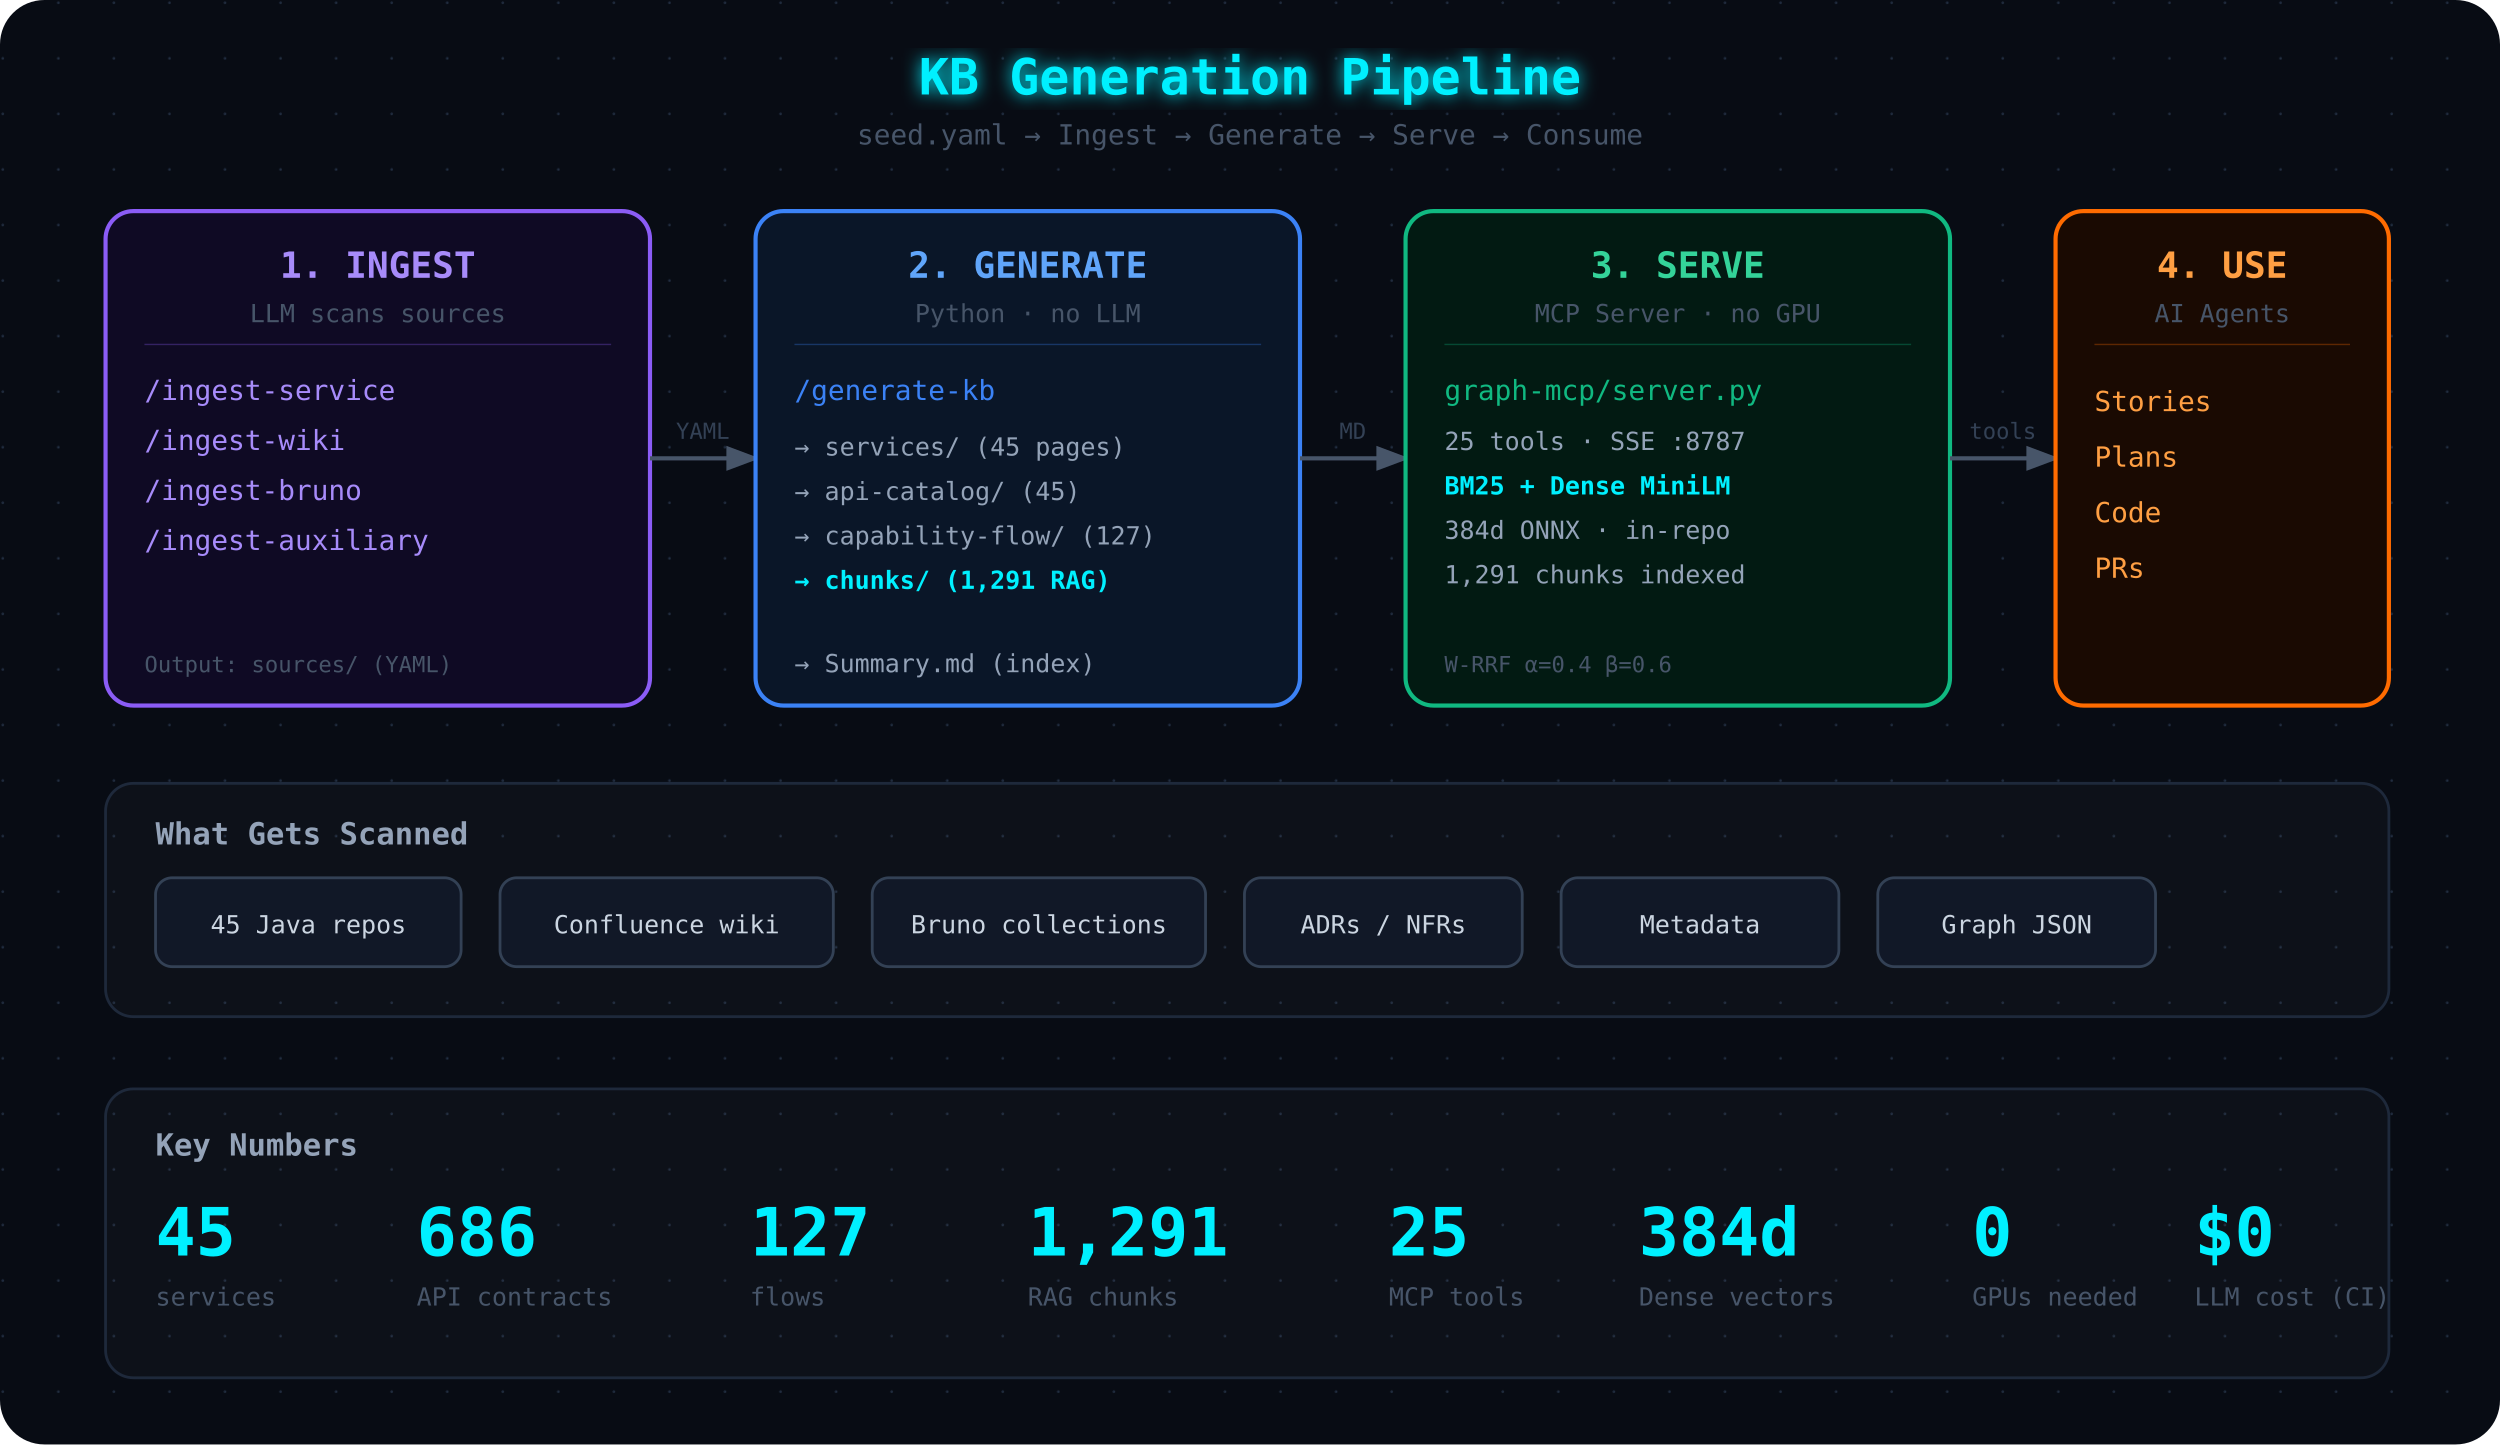
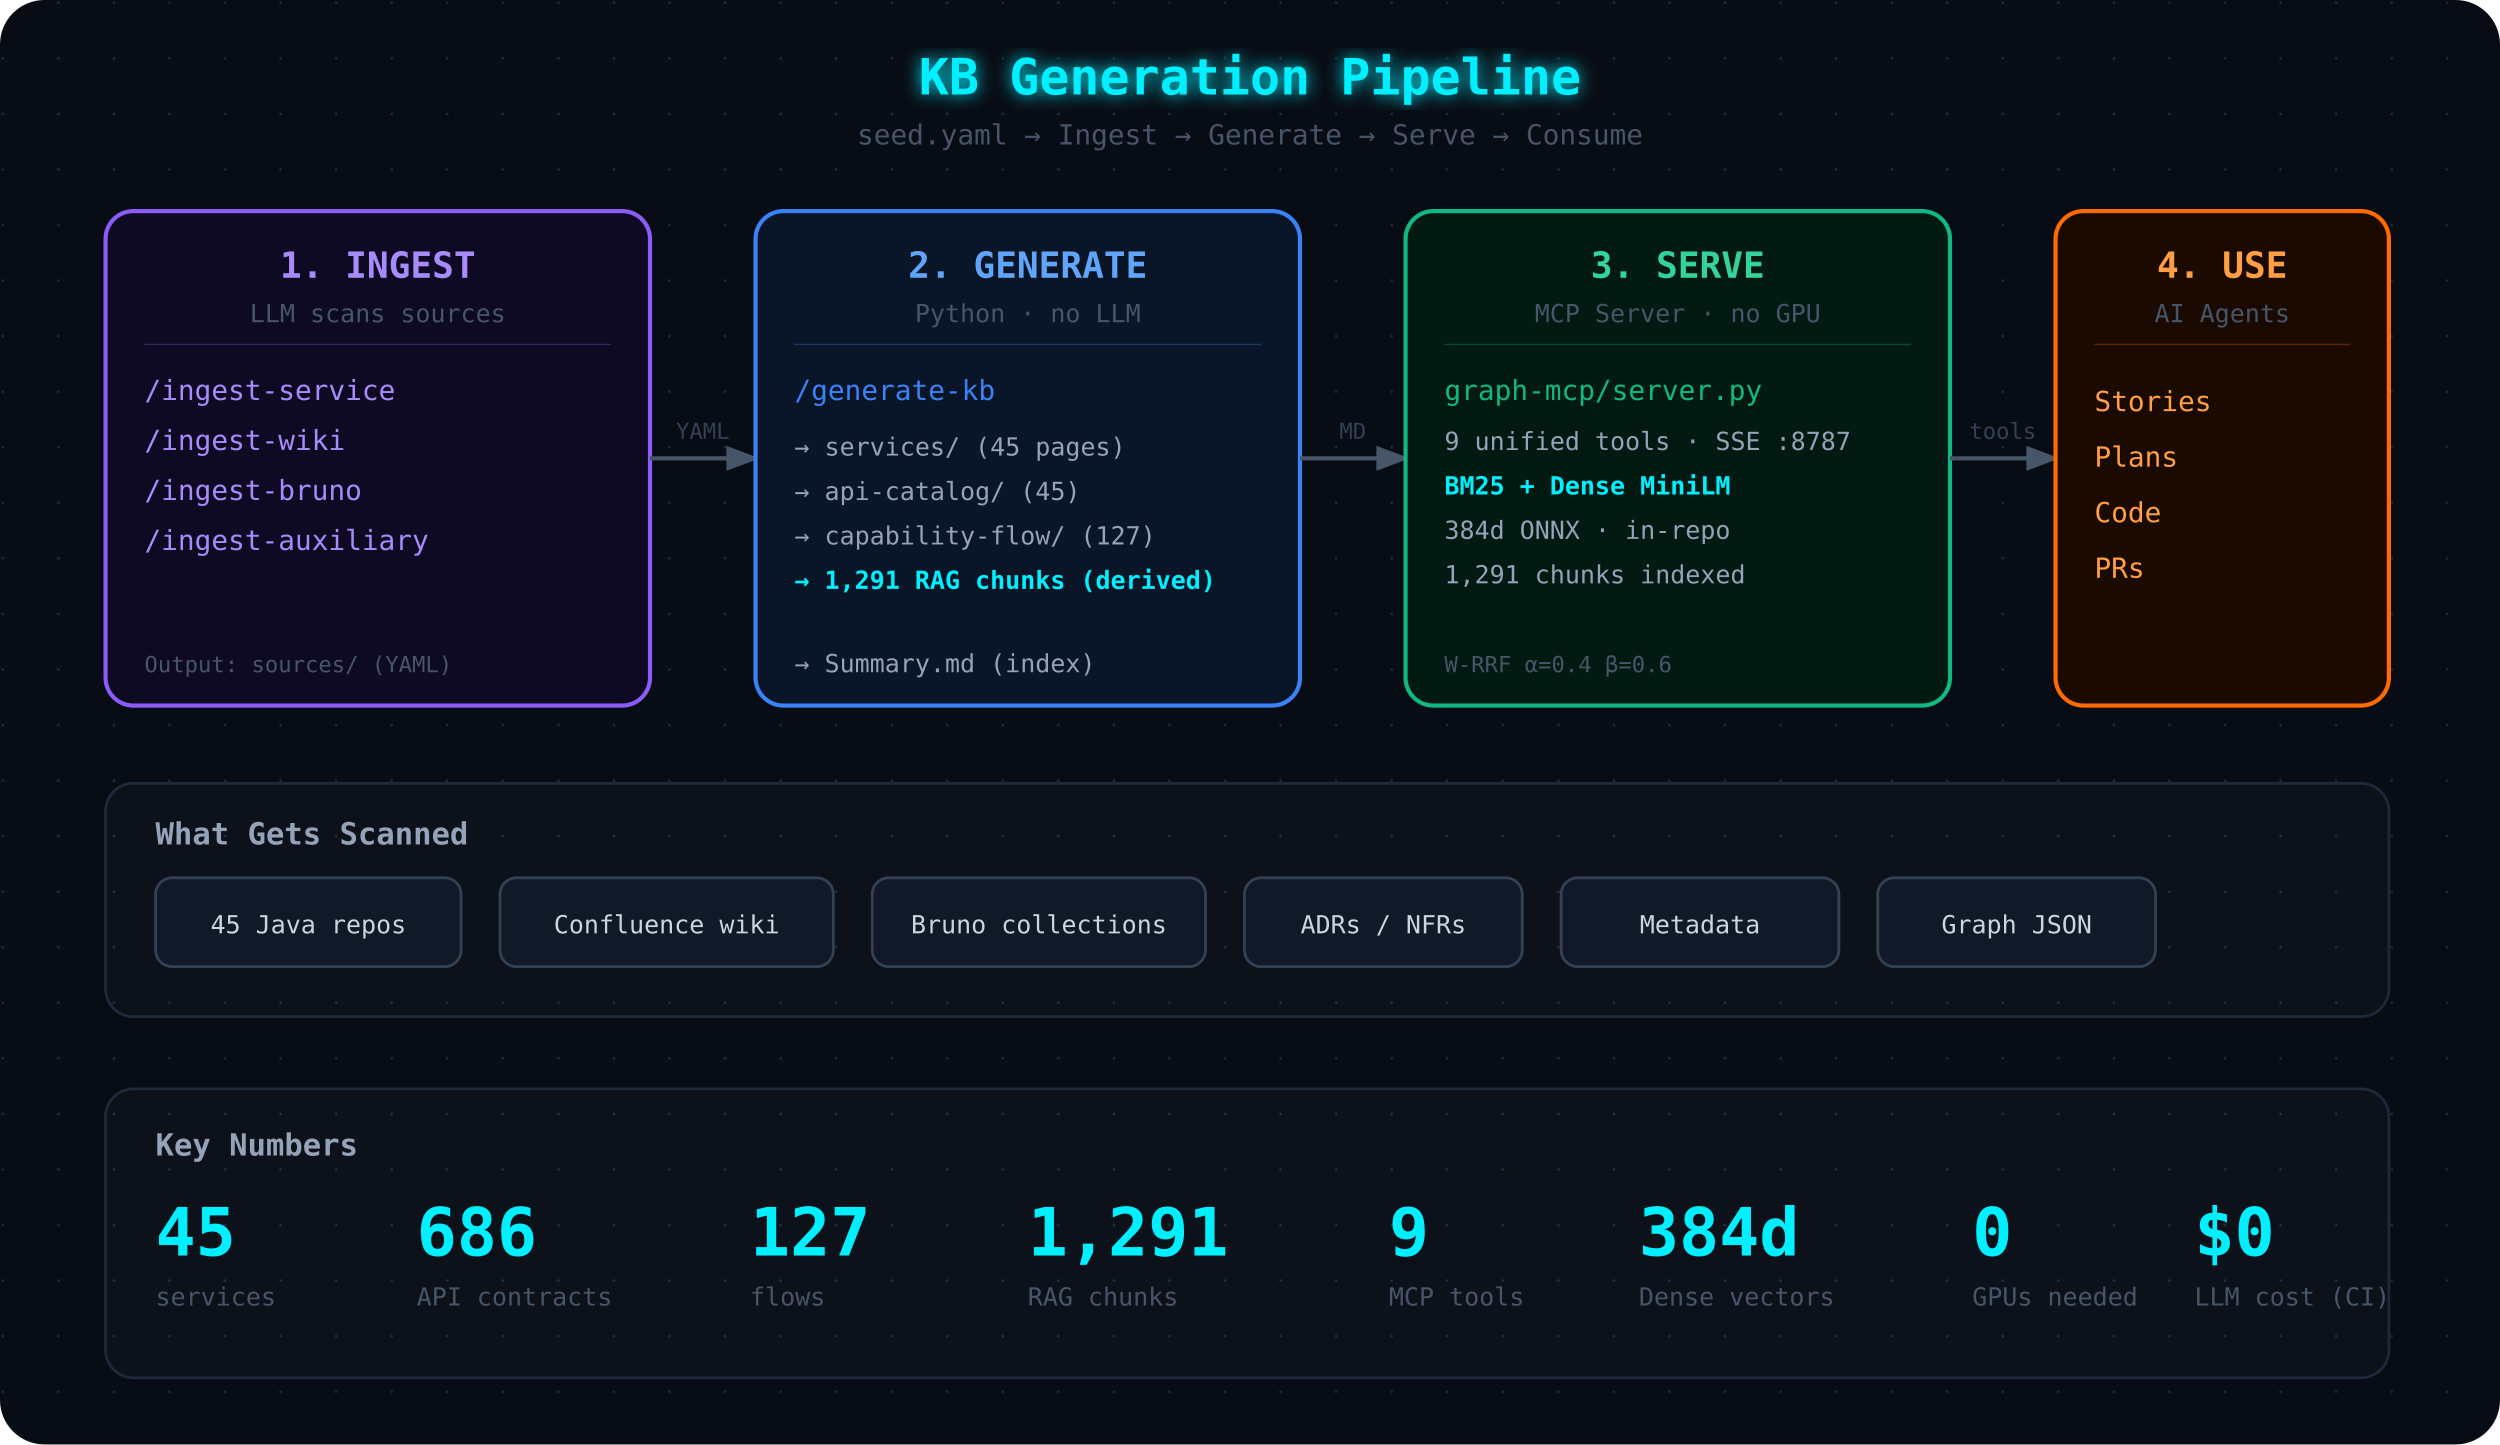
<svg xmlns="http://www.w3.org/2000/svg" viewBox="0 0 900 520" font-family="'SF Mono', 'Fira Code', 'Cascadia Code', monospace">
  <defs>
    <marker id="arr" markerWidth="8" markerHeight="6" refX="7" refY="3" orient="auto">
      <polygon points="0 0, 8 3, 0 6" fill="#475569" />
    </marker>
    <filter id="gp">
      <feGaussianBlur stdDeviation="3" result="blur" />
      <feMerge>
        <feMergeNode in="blur" />
        <feMergeNode in="SourceGraphic" />
      </feMerge>
    </filter>
    <pattern id="grd" width="20" height="20" patternUnits="userSpaceOnUse">
      <circle cx="1" cy="1" r="0.5" fill="#1e293b" />
    </pattern>
  </defs>
  <rect width="900" height="520" fill="#080c14" rx="16" />
  <rect width="900" height="520" fill="url(#grd)" rx="16" />
  <text x="450" y="34" text-anchor="middle" fill="#00f0ff" font-size="18" font-weight="700" filter="url(#gp)">KB Generation Pipeline</text>
  <text x="450" y="52" text-anchor="middle" fill="#475569" font-size="10">seed.yaml → Ingest → Generate → Serve → Consume</text>
  <rect x="38" y="76" width="196" height="178" rx="10" fill="#0f0a24" stroke="#8b5cf6" stroke-width="1.5" />
  <text x="136" y="100" text-anchor="middle" fill="#a78bfa" font-size="13" font-weight="700">1. INGEST</text>
  <text x="136" y="116" text-anchor="middle" fill="#475569" font-size="9">LLM scans sources</text>
  <line x1="52" y1="124" x2="220" y2="124" stroke="#8b5cf6" stroke-width="0.5" stroke-opacity="0.3" />
  <text x="52" y="144" fill="#a78bfa" font-size="10">/ingest-service</text>
  <text x="52" y="162" fill="#a78bfa" font-size="10">/ingest-wiki</text>
  <text x="52" y="180" fill="#a78bfa" font-size="10">/ingest-bruno</text>
  <text x="52" y="198" fill="#a78bfa" font-size="10">/ingest-auxiliary</text>
  <text x="52" y="242" fill="#475569" font-size="8">Output: sources/ (YAML)</text>
  <line x1="234" y1="165" x2="272" y2="165" stroke="#475569" stroke-width="1.5" marker-end="url(#arr)" />
  <text x="253" y="158" text-anchor="middle" fill="#334155" font-size="8">YAML</text>
  <rect x="272" y="76" width="196" height="178" rx="10" fill="#0a1628" stroke="#3b82f6" stroke-width="1.5" />
  <text x="370" y="100" text-anchor="middle" fill="#60a5fa" font-size="13" font-weight="700">2. GENERATE</text>
  <text x="370" y="116" text-anchor="middle" fill="#475569" font-size="9">Python · no LLM</text>
  <line x1="286" y1="124" x2="454" y2="124" stroke="#3b82f6" stroke-width="0.5" stroke-opacity="0.3" />
  <text x="286" y="144" fill="#3b82f6" font-size="10">/generate-kb</text>
  <text x="286" y="164" fill="#94a3b8" font-size="9">→ services/ (45 pages)</text>
  <text x="286" y="180" fill="#94a3b8" font-size="9">→ api-catalog/ (45)</text>
  <text x="286" y="196" fill="#94a3b8" font-size="9">→ capability-flow/ (127)</text>
-   <text x="286" y="212" fill="#00f0ff" font-size="9" font-weight="600">→ chunks/ (1,291 RAG)</text>
+   <text x="286" y="212" fill="#00f0ff" font-size="9" font-weight="600">→ 1,291 RAG chunks (derived)</text>
  <text x="286" y="242" fill="#94a3b8" font-size="9">→ Summary.md (index)</text>
  <line x1="468" y1="165" x2="506" y2="165" stroke="#475569" stroke-width="1.5" marker-end="url(#arr)" />
  <text x="487" y="158" text-anchor="middle" fill="#334155" font-size="8">MD</text>
  <rect x="506" y="76" width="196" height="178" rx="10" fill="#021a12" stroke="#10b981" stroke-width="1.5" />
  <text x="604" y="100" text-anchor="middle" fill="#34d399" font-size="13" font-weight="700">3. SERVE</text>
  <text x="604" y="116" text-anchor="middle" fill="#475569" font-size="9">MCP Server · no GPU</text>
  <line x1="520" y1="124" x2="688" y2="124" stroke="#10b981" stroke-width="0.5" stroke-opacity="0.3" />
  <text x="520" y="144" fill="#10b981" font-size="10">graph-mcp/server.py</text>
-   <text x="520" y="162" fill="#94a3b8" font-size="9">25 tools · SSE :8787</text>
+   <text x="520" y="162" fill="#94a3b8" font-size="9">9 unified tools · SSE :8787</text>
  <text x="520" y="178" fill="#00f0ff" font-size="9" font-weight="600">BM25 + Dense MiniLM</text>
  <text x="520" y="194" fill="#94a3b8" font-size="9">384d ONNX · in-repo</text>
  <text x="520" y="210" fill="#94a3b8" font-size="9">1,291 chunks indexed</text>
  <text x="520" y="242" fill="#475569" font-size="8">W-RRF α=0.4 β=0.6</text>
  <line x1="702" y1="165" x2="740" y2="165" stroke="#475569" stroke-width="1.5" marker-end="url(#arr)" />
  <text x="721" y="158" text-anchor="middle" fill="#334155" font-size="8">tools</text>
  <rect x="740" y="76" width="120" height="178" rx="10" fill="#1a0a02" stroke="#ff6b00" stroke-width="1.5" />
  <text x="800" y="100" text-anchor="middle" fill="#ff9f43" font-size="13" font-weight="700">4. USE</text>
  <text x="800" y="116" text-anchor="middle" fill="#475569" font-size="9">AI Agents</text>
  <line x1="754" y1="124" x2="846" y2="124" stroke="#ff6b00" stroke-width="0.5" stroke-opacity="0.3" />
  <text x="754" y="148" fill="#ff9f43" font-size="10">Stories</text>
  <text x="754" y="168" fill="#ff9f43" font-size="10">Plans</text>
  <text x="754" y="188" fill="#ff9f43" font-size="10">Code</text>
  <text x="754" y="208" fill="#ff9f43" font-size="10">PRs</text>
  <rect x="38" y="282" width="822" height="84" rx="10" fill="rgba(255,255,255,0.02)" stroke="#1e293b" stroke-width="1" />
  <text x="56" y="304" fill="#94a3b8" font-size="11" font-weight="600">What Gets Scanned</text>
  <rect x="56" y="316" width="110" height="32" rx="6" fill="#111827" stroke="#334155" stroke-width="1" />
  <text x="111" y="336" text-anchor="middle" fill="#cbd5e1" font-size="9">45 Java repos</text>
  <rect x="180" y="316" width="120" height="32" rx="6" fill="#111827" stroke="#334155" stroke-width="1" />
  <text x="240" y="336" text-anchor="middle" fill="#cbd5e1" font-size="9">Confluence wiki</text>
  <rect x="314" y="316" width="120" height="32" rx="6" fill="#111827" stroke="#334155" stroke-width="1" />
  <text x="374" y="336" text-anchor="middle" fill="#cbd5e1" font-size="9">Bruno collections</text>
  <rect x="448" y="316" width="100" height="32" rx="6" fill="#111827" stroke="#334155" stroke-width="1" />
  <text x="498" y="336" text-anchor="middle" fill="#cbd5e1" font-size="9">ADRs / NFRs</text>
  <rect x="562" y="316" width="100" height="32" rx="6" fill="#111827" stroke="#334155" stroke-width="1" />
  <text x="612" y="336" text-anchor="middle" fill="#cbd5e1" font-size="9">Metadata</text>
  <rect x="676" y="316" width="100" height="32" rx="6" fill="#111827" stroke="#334155" stroke-width="1" />
  <text x="726" y="336" text-anchor="middle" fill="#cbd5e1" font-size="9">Graph JSON</text>
  <rect x="38" y="392" width="822" height="104" rx="10" fill="rgba(255,255,255,0.02)" stroke="#1e293b" stroke-width="1" />
  <text x="56" y="416" fill="#94a3b8" font-size="11" font-weight="600">Key Numbers</text>
  <text x="56" y="452" fill="#00f0ff" font-size="24" font-weight="700">45</text>
  <text x="56" y="470" fill="#475569" font-size="9">services</text>
  <text x="150" y="452" fill="#00f0ff" font-size="24" font-weight="700">686</text>
  <text x="150" y="470" fill="#475569" font-size="9">API contracts</text>
  <text x="270" y="452" fill="#00f0ff" font-size="24" font-weight="700">127</text>
  <text x="270" y="470" fill="#475569" font-size="9">flows</text>
  <text x="370" y="452" fill="#00f0ff" font-size="24" font-weight="700">1,291</text>
  <text x="370" y="470" fill="#475569" font-size="9">RAG chunks</text>
-   <text x="500" y="452" fill="#00f0ff" font-size="24" font-weight="700">25</text>
+   <text x="500" y="452" fill="#00f0ff" font-size="24" font-weight="700">9</text>
  <text x="500" y="470" fill="#475569" font-size="9">MCP tools</text>
  <text x="590" y="452" fill="#00f0ff" font-size="24" font-weight="700">384d</text>
  <text x="590" y="470" fill="#475569" font-size="9">Dense vectors</text>
  <text x="710" y="452" fill="#00f0ff" font-size="24" font-weight="700">0</text>
  <text x="710" y="470" fill="#475569" font-size="9">GPUs needed</text>
  <text x="790" y="452" fill="#00f0ff" font-size="24" font-weight="700">$0</text>
  <text x="790" y="470" fill="#475569" font-size="9">LLM cost (CI)</text>
</svg>
